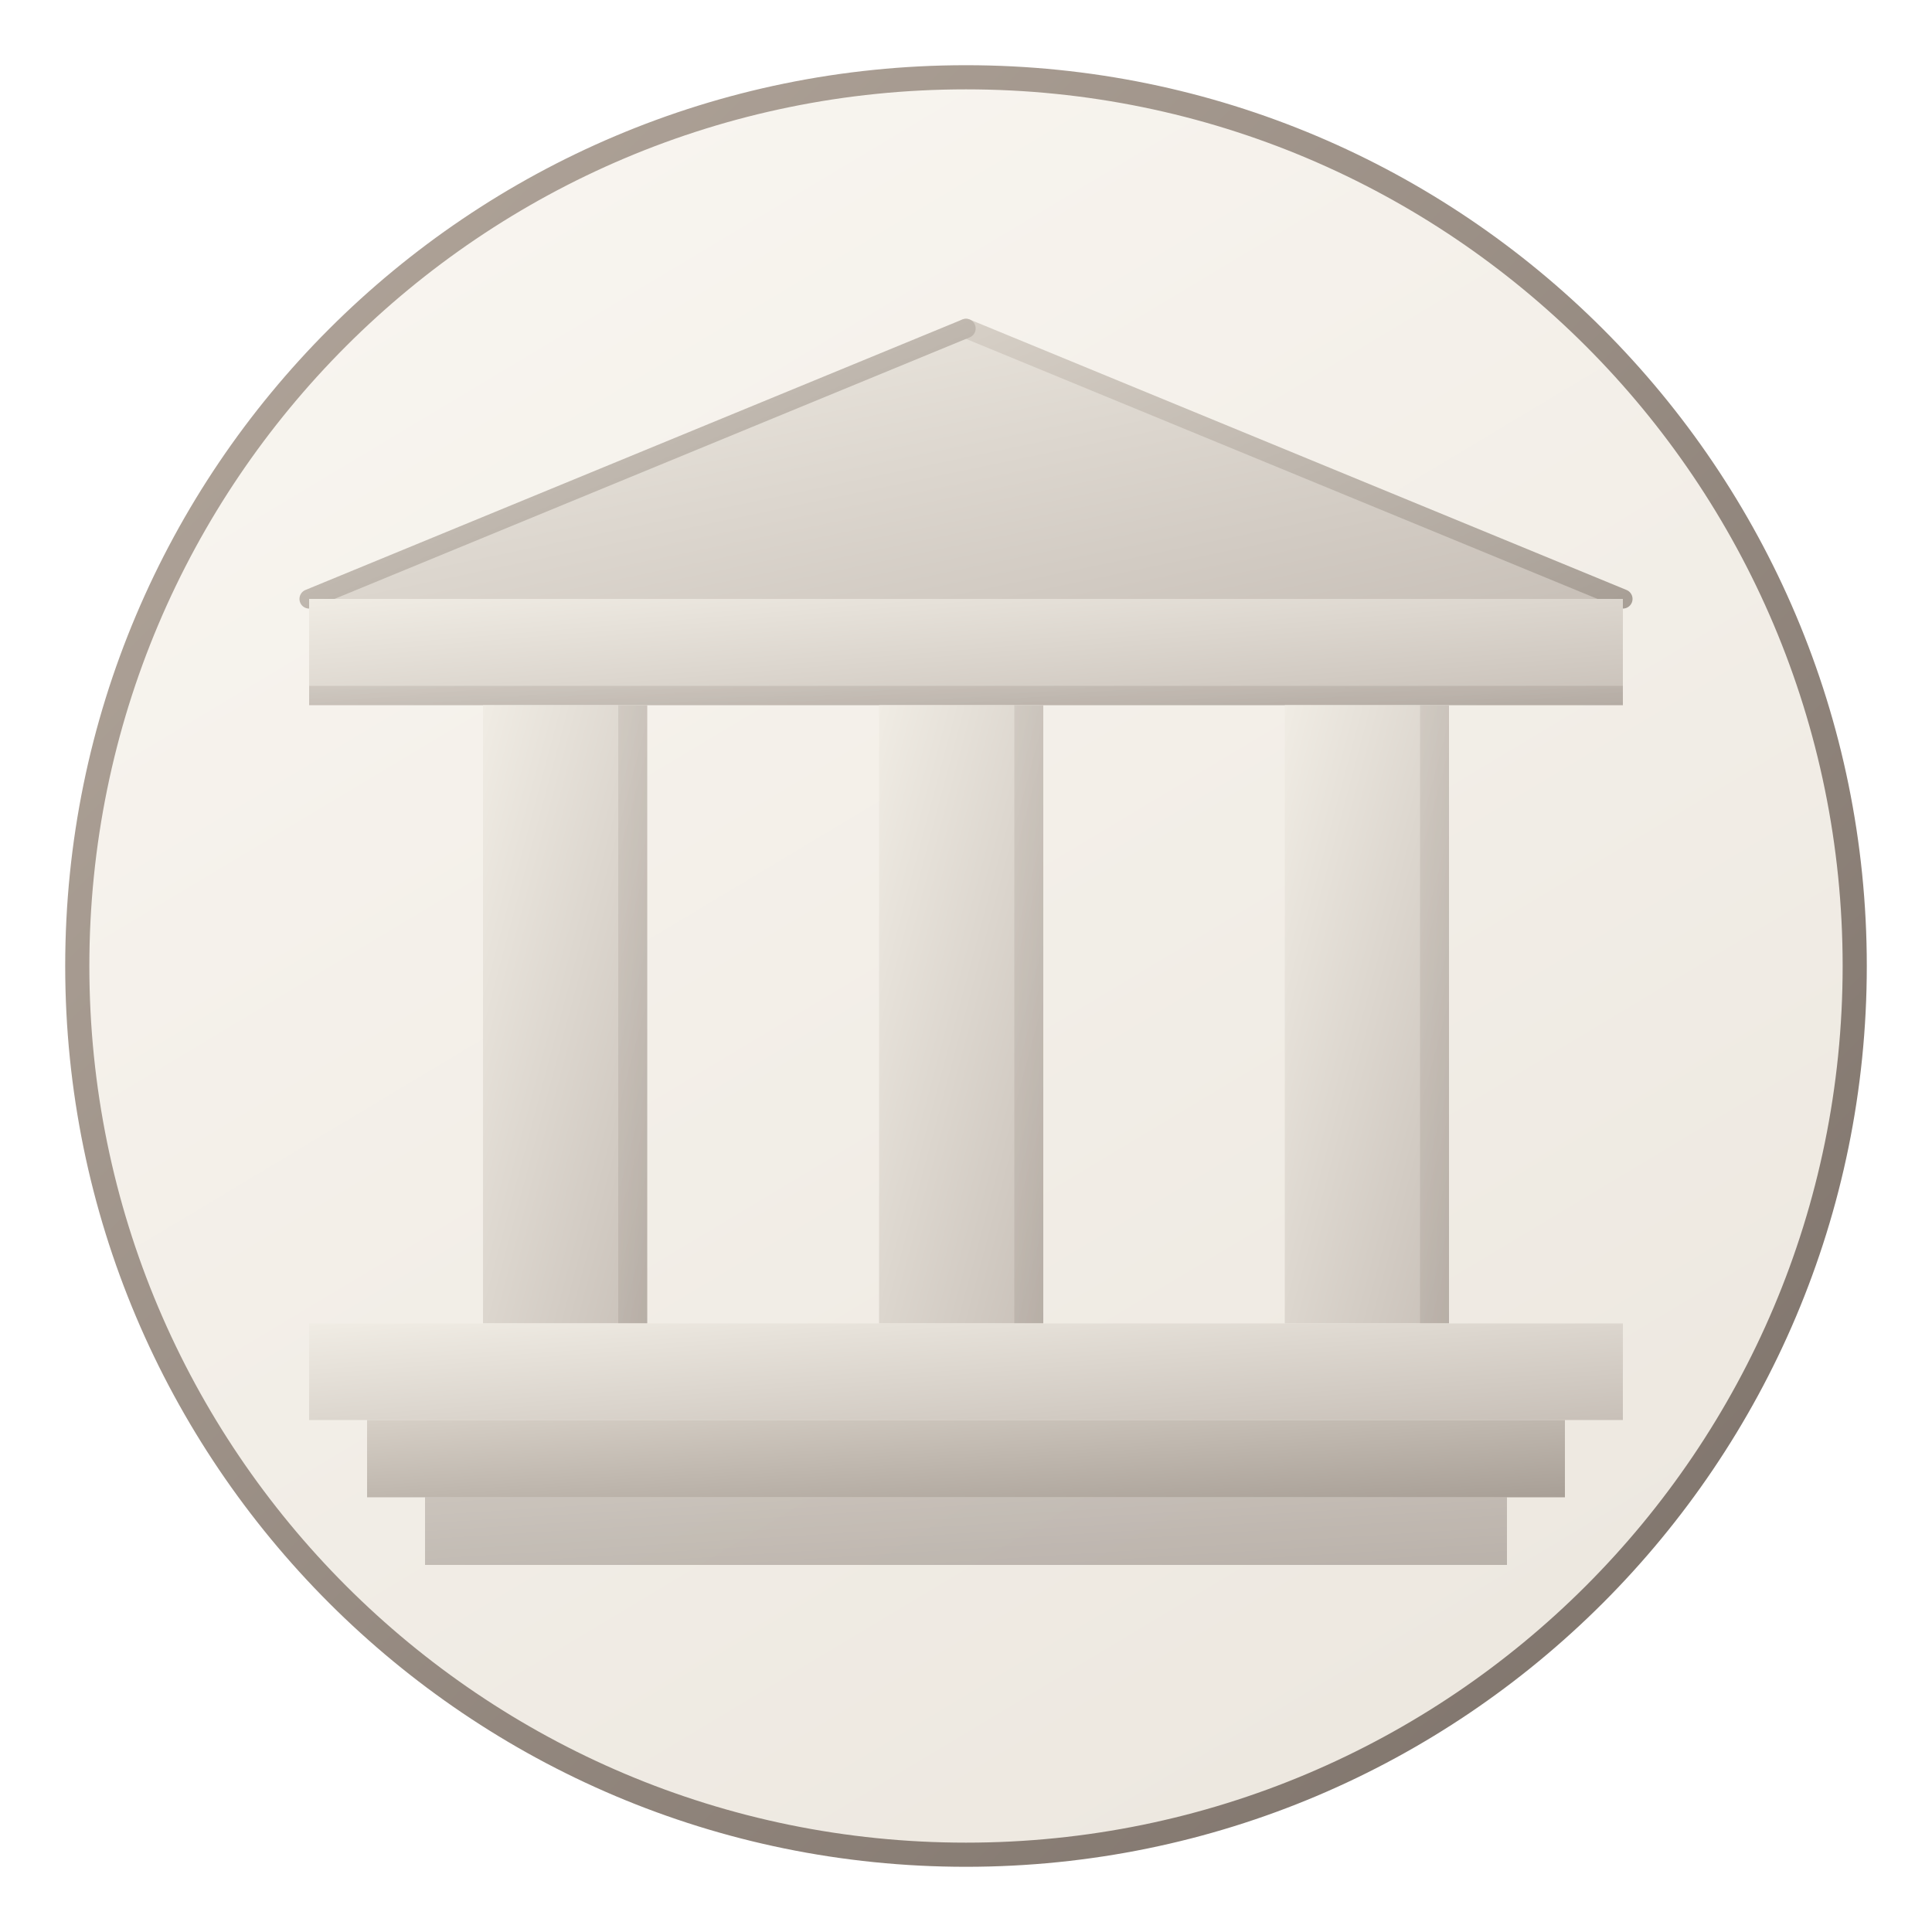
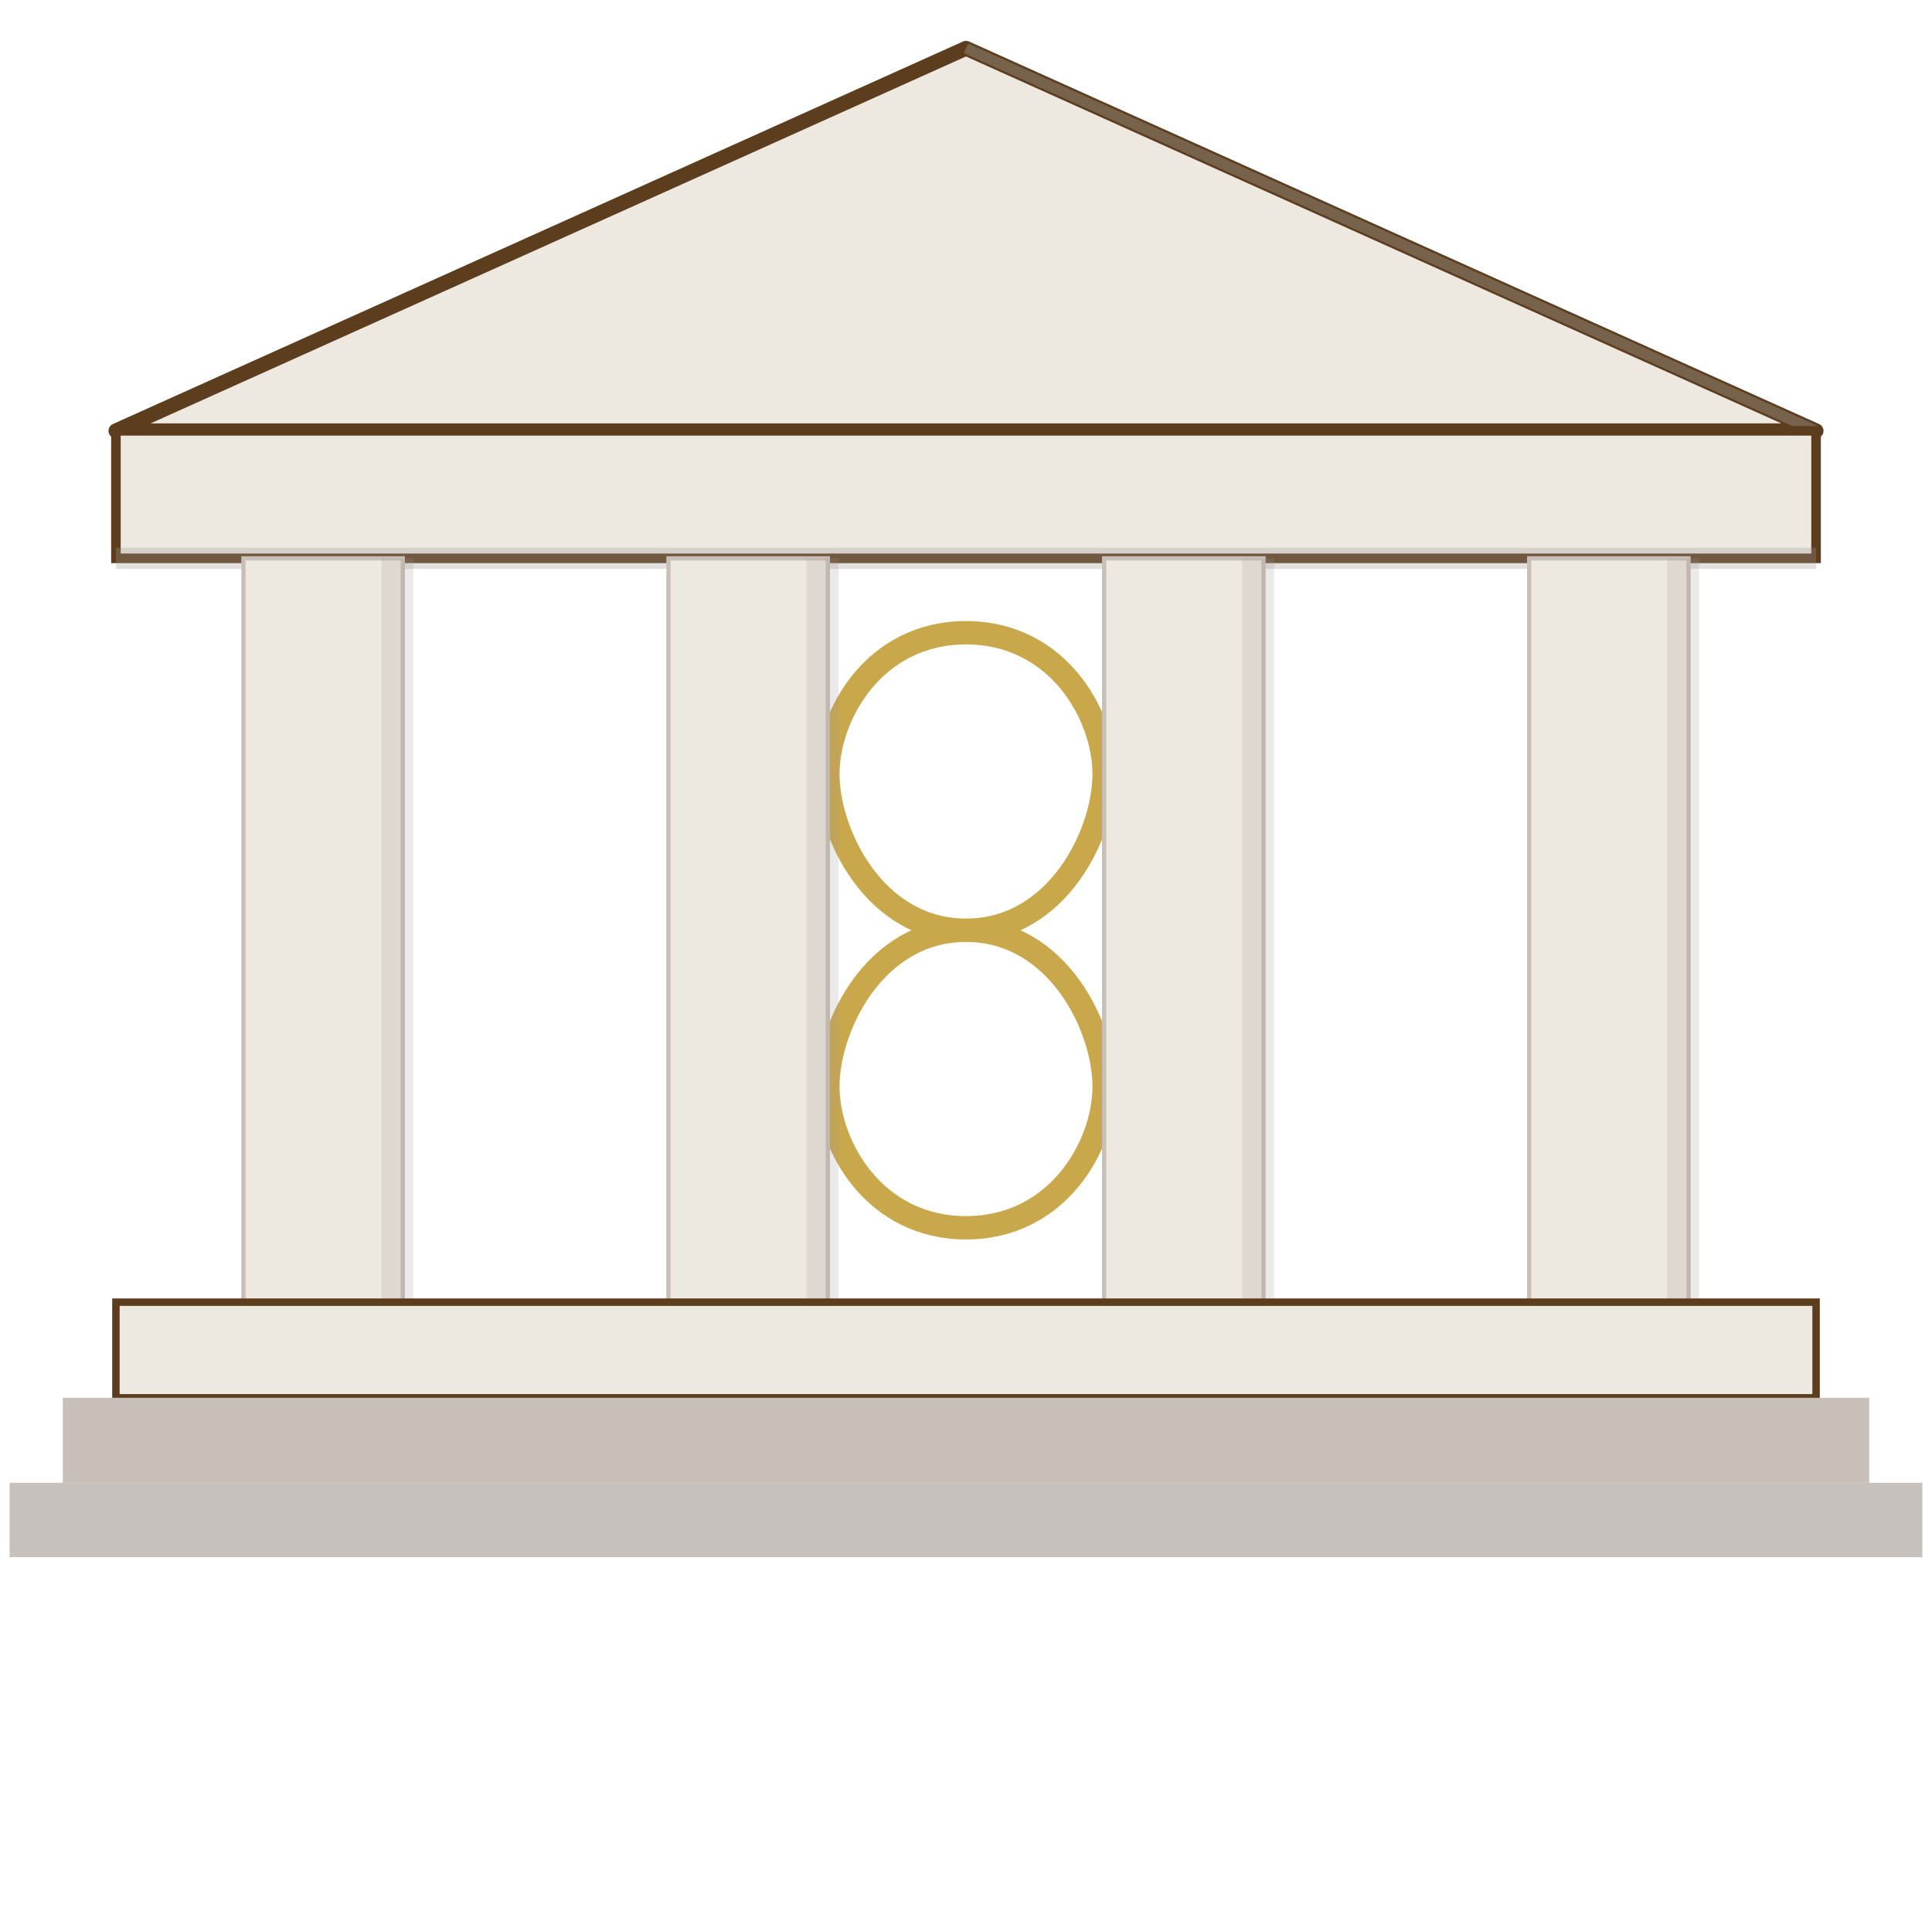
- <svg xmlns="http://www.w3.org/2000/svg" viewBox="0 0 200 200" width="200" height="200" role="img" aria-label="python-project-template">
-   <defs>
-     <linearGradient id="g-marble" x1="0%" y1="0%" x2="100%" y2="100%">
-       <stop offset="0%" stop-color="#f0ece4" />
-       <stop offset="100%" stop-color="#c8c0b8" />
-     </linearGradient>
-     <linearGradient id="g-stone" x1="0%" y1="0%" x2="100%" y2="100%">
-       <stop offset="0%" stop-color="#d6cfc6" />
-       <stop offset="100%" stop-color="#a89f96" />
-     </linearGradient>
-     <linearGradient id="g-shadow" x1="0%" y1="0%" x2="100%" y2="100%">
-       <stop offset="0%" stop-color="#9c9189" />
-       <stop offset="100%" stop-color="#7a6f67" />
-     </linearGradient>
-     <linearGradient id="g-bg" x1="0%" y1="0%" x2="60%" y2="100%">
-       <stop offset="0%" stop-color="#faf7f2" />
-       <stop offset="100%" stop-color="#ede8e0" />
-     </linearGradient>
-     <linearGradient id="g-ring" x1="0%" y1="0%" x2="100%" y2="100%">
-       <stop offset="0%" stop-color="#b5a99e" />
-       <stop offset="100%" stop-color="#7a6f67" />
-     </linearGradient>
-   </defs>
-   <circle cx="100" cy="100" r="92" fill="url(#g-bg)" />
-   <circle cx="100" cy="100" r="92" fill="none" stroke="url(#g-ring)" stroke-width="2.5" />
-   <polygon points="100,34  168,62  32,62" fill="url(#g-marble)" />
-   <line x1="100" y1="34" x2="168" y2="62" stroke="url(#g-stone)" stroke-width="2" stroke-linecap="round" />
-   <line x1="100" y1="34" x2="32" y2="62" stroke="url(#g-stone)" stroke-width="2" stroke-linecap="round" />
-   <rect x="32" y="62" width="136" height="11" rx="0" fill="url(#g-marble)" />
-   <rect x="32" y="71" width="136" height="2" fill="url(#g-shadow)" opacity="0.25" />
-   <rect x="50" y="73" width="17" height="64" fill="url(#g-marble)" />
-   <rect x="91" y="73" width="17" height="64" fill="url(#g-marble)" />
-   <rect x="133" y="73" width="17" height="64" fill="url(#g-marble)" />
-   <rect x="64" y="73" width="3" height="64" fill="url(#g-shadow)" opacity="0.22" />
-   <rect x="105" y="73" width="3" height="64" fill="url(#g-shadow)" opacity="0.22" />
-   <rect x="147" y="73" width="3" height="64" fill="url(#g-shadow)" opacity="0.22" />
-   <rect x="32" y="137" width="136" height="10" fill="url(#g-marble)" />
-   <rect x="38" y="147" width="124" height="8" fill="url(#g-stone)" />
-   <rect x="44" y="155" width="112" height="7" fill="url(#g-shadow)" opacity="0.45" />
+ <svg xmlns="http://www.w3.org/2000/svg" viewBox="0 0 100 100" role="img" aria-label="temple8 logo — Greek temple façade with 8 glyph between pillars">
+   <g transform="translate(50,52) scale(0.55)">
+     <polygon points="0,-90 80,-54 -80,-54" fill="#ede8e0" stroke="#5c3d1e" stroke-width="1.4" stroke-linejoin="round" />
+     <line x1="0" y1="-90" x2="80" y2="-54" stroke="#a09890" stroke-width="1" opacity="0.4" />
+     <path d="M0,-7          C0,-15.6 -9.1,-20 -14.7,-20          C-20.3,-20 -28,-15.6 -28,-7          C-28,1.6 -20.3,6 -14.7,6          C-9.1,6 0,1.6 0,-7          C0,-15.6 9.1,-20 14.7,-20          C20.3,-20 28,-15.6 28,-7          C28,1.6 20.3,6 14.7,6          C9.1,6 0,1.6 0,-7 Z" fill="none" stroke="#c9a84c" stroke-width="2.2" stroke-linecap="round" stroke-linejoin="round" transform="rotate(90, 0, -7)" />
+     <rect x="-80" y="-54" width="160" height="12" fill="#ede8e0" stroke="#5c3d1e" stroke-width="0.9" />
+     <rect x="-80" y="-43" width="160" height="2" fill="#a09890" opacity="0.3" />
+     <rect x="-68" y="-42" width="15" height="70" fill="#ede8e0" stroke="#c8c0b8" stroke-width="0.4" />
+     <rect x="-55" y="-42" width="3" height="70" fill="#a09890" opacity="0.2" />
+     <rect x="-28" y="-42" width="15" height="70" fill="#ede8e0" stroke="#c8c0b8" stroke-width="0.4" />
+     <rect x="-15" y="-42" width="3" height="70" fill="#a09890" opacity="0.2" />
+     <rect x="13" y="-42" width="15" height="70" fill="#ede8e0" stroke="#c8c0b8" stroke-width="0.4" />
+     <rect x="26" y="-42" width="3" height="70" fill="#a09890" opacity="0.2" />
+     <rect x="53" y="-42" width="15" height="70" fill="#ede8e0" stroke="#c8c0b8" stroke-width="0.4" />
+     <rect x="66" y="-42" width="3" height="70" fill="#a09890" opacity="0.2" />
+     <rect x="-80" y="28" width="160" height="9" fill="#ede8e0" stroke="#5c3d1e" stroke-width="0.7" />
+     <rect x="-85" y="37" width="170" height="8" fill="#c8c0b8" />
+     <rect x="-90" y="45" width="180" height="7" fill="#a09890" opacity="0.6" />
+   </g>
</svg>
